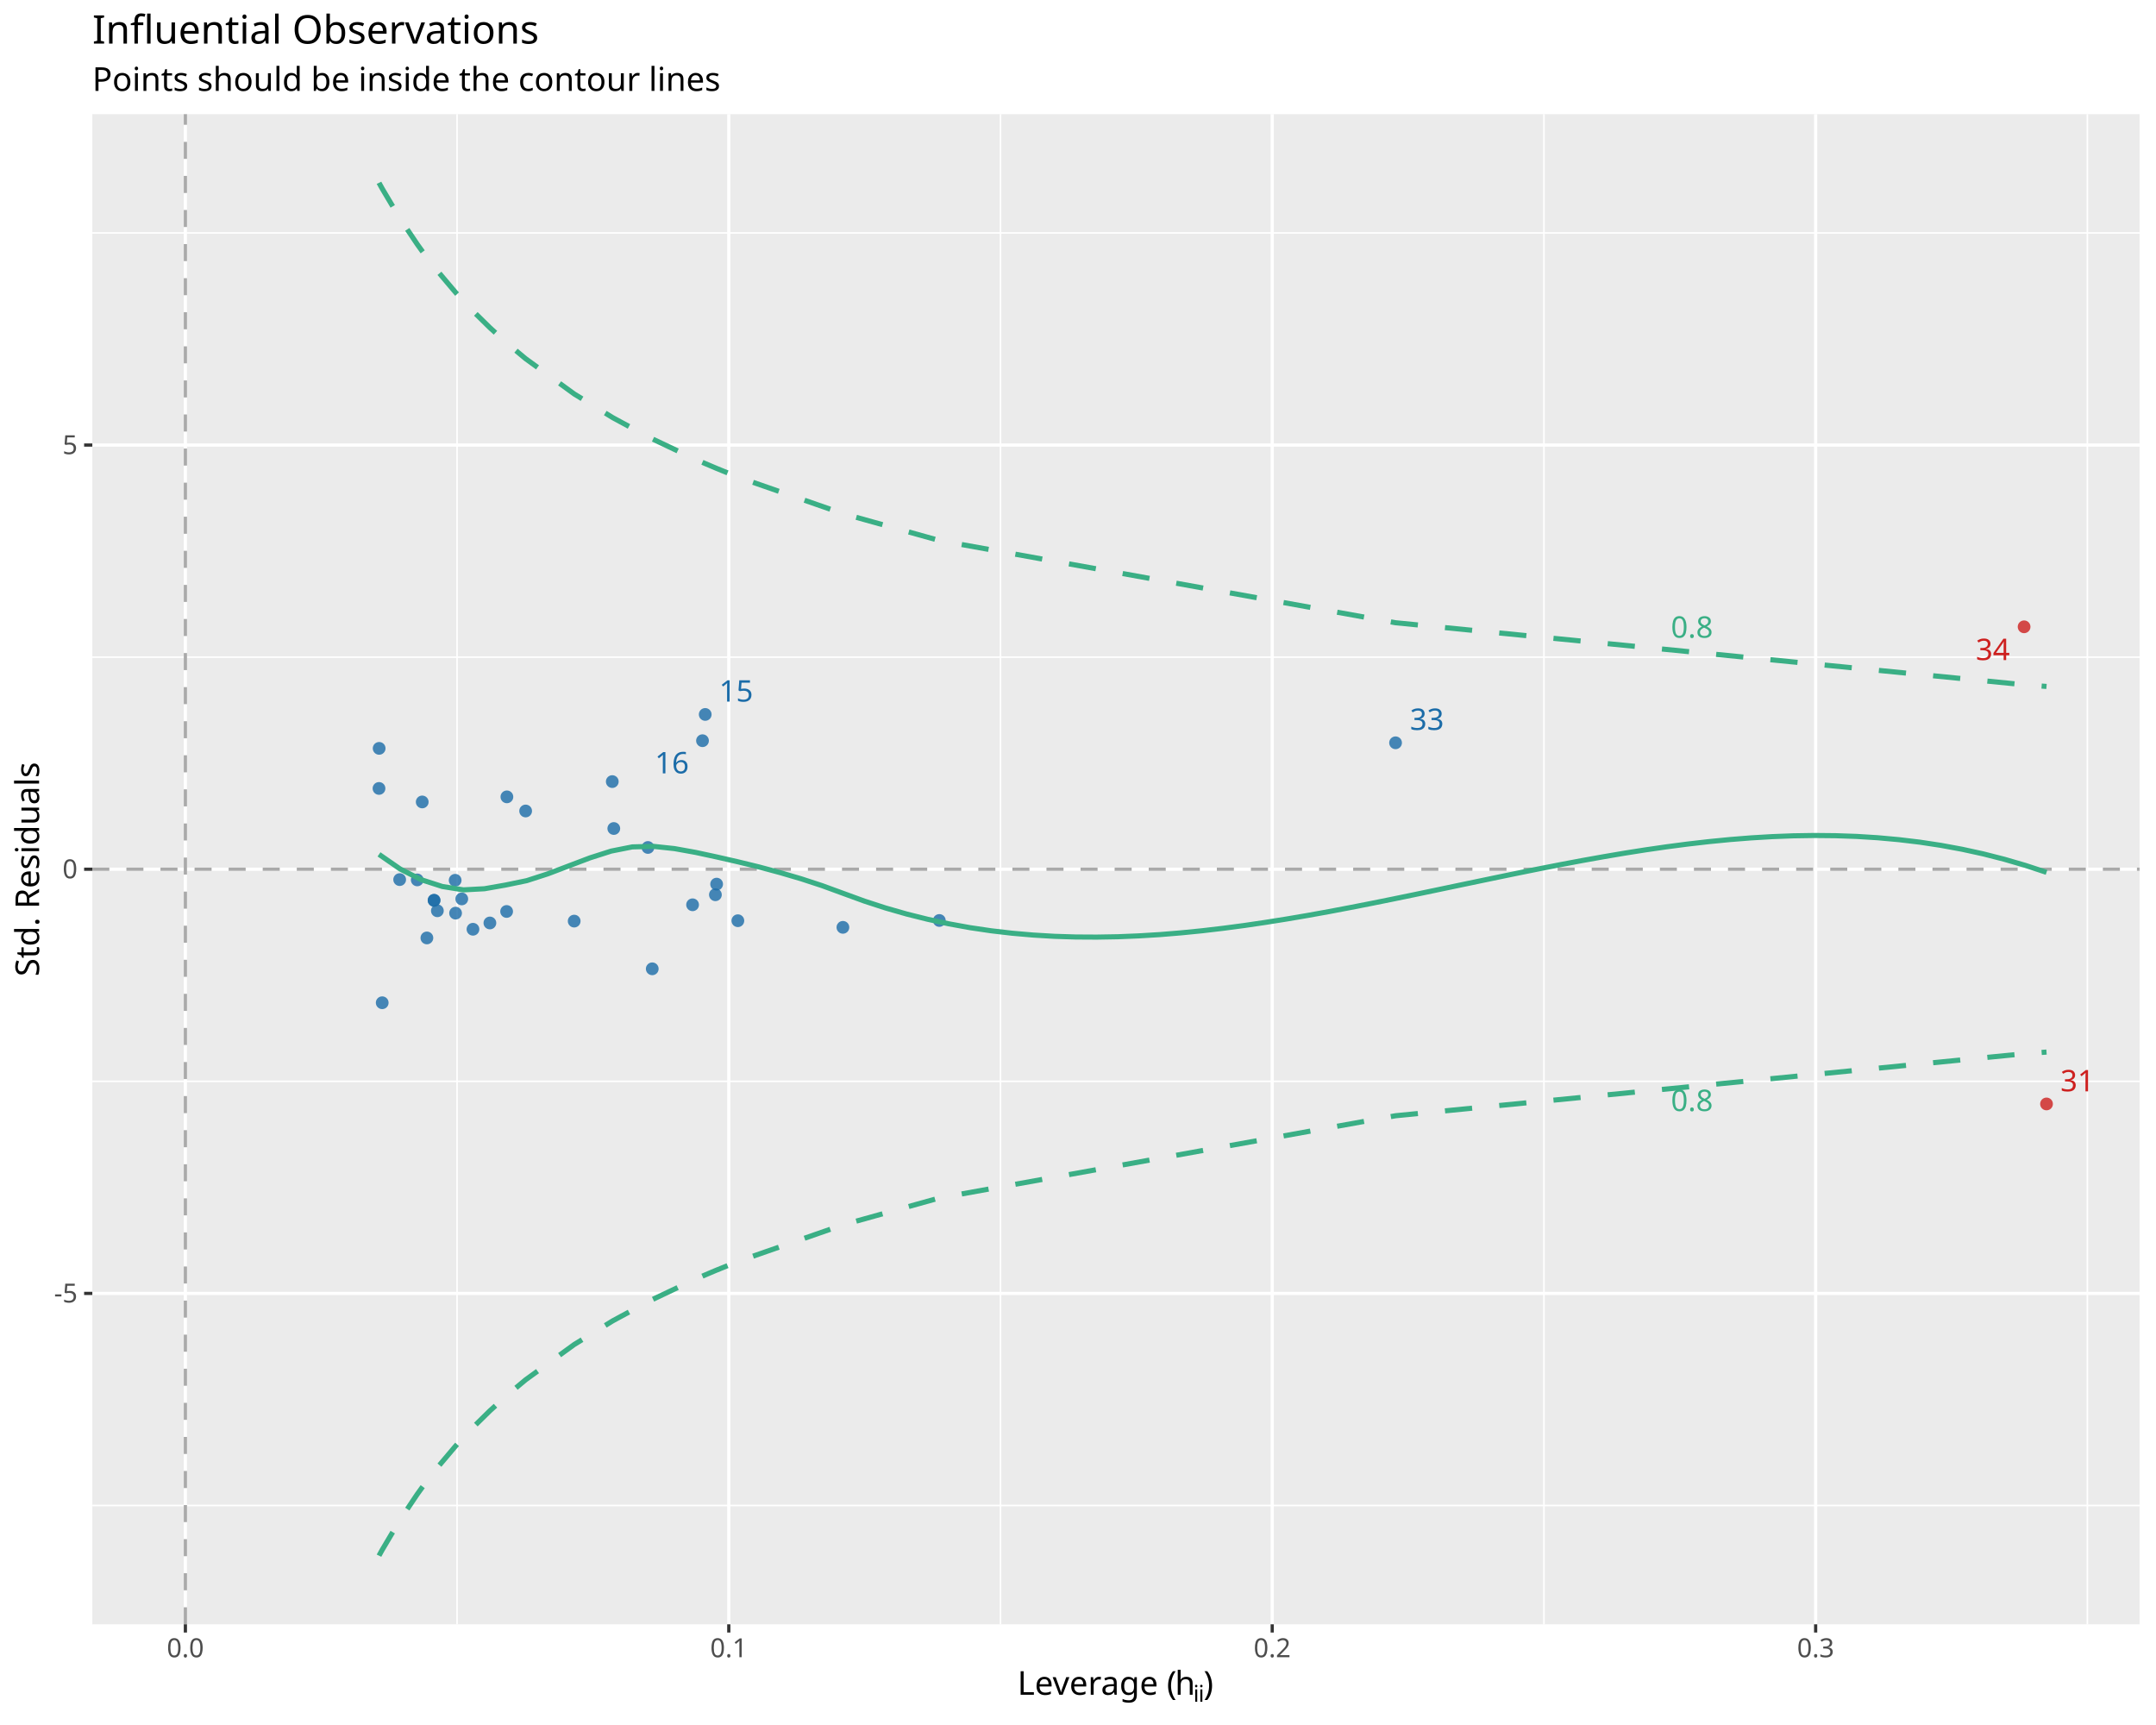
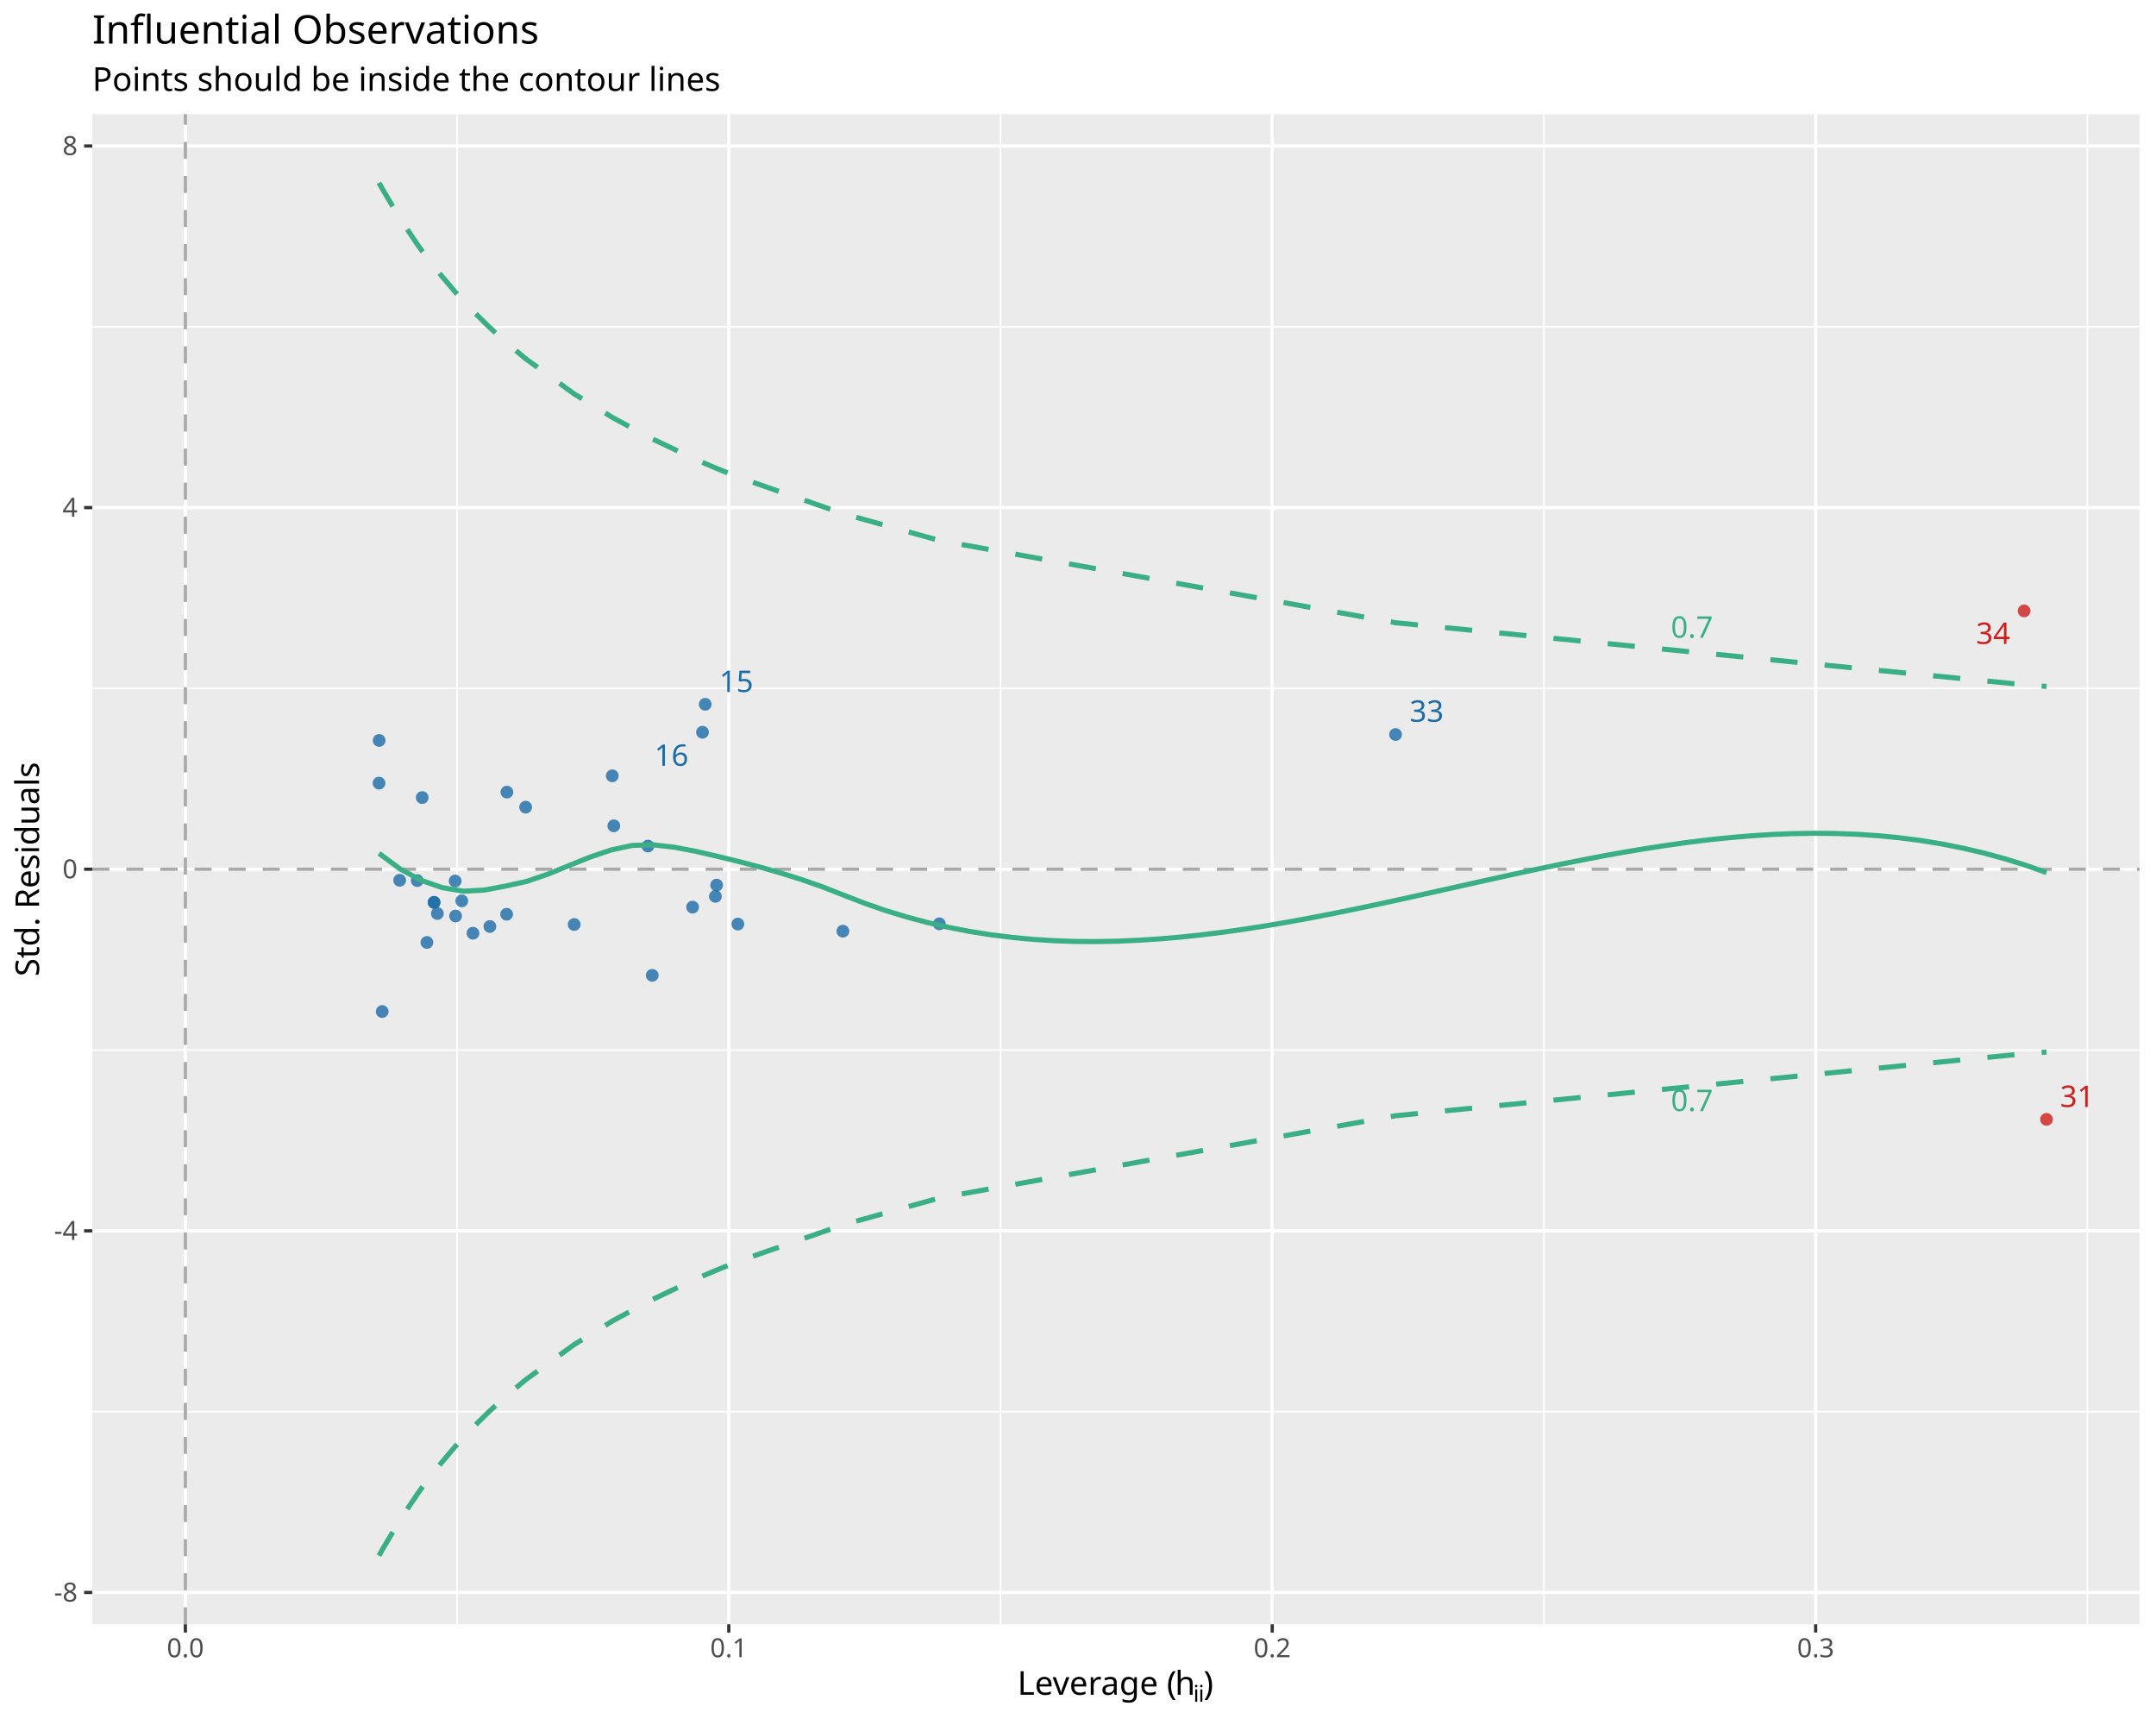
<svg xmlns="http://www.w3.org/2000/svg" class="svglite" data-engine-version="2.0" width="720.00pt" height="576.00pt" viewBox="0 0 720.00 576.00">
  <defs>
    <style type="text/css">
    .svglite line, .svglite polyline, .svglite polygon, .svglite path, .svglite rect, .svglite circle {
      fill: none;
      stroke: #000000;
      stroke-linecap: round;
      stroke-linejoin: round;
      stroke-miterlimit: 10.00;
    }
  </style>
  </defs>
  <rect width="100%" height="100%" style="stroke: none; fill: #FFFFFF;" />
  <defs>
    <clipPath id="cpMC4wMHw3MjAuMDB8MC4wMHw1NzYuMDA=">
      <rect x="0.00" y="0.00" width="720.00" height="576.00" />
    </clipPath>
  </defs>
  <g clip-path="url(#cpMC4wMHw3MjAuMDB8MC4wMHw1NzYuMDA=)">
    <rect x="0.00" y="0.00" width="720.00" height="576.00" style="stroke-width: 1.07; stroke: #FFFFFF; fill: #FFFFFF;" />
  </g>
  <defs>
    <clipPath id="cpMzAuODN8NzE0LjUyfDM4LjEyfDU0Mi4zOQ==">
      <rect x="30.83" y="38.12" width="683.69" height="504.27" />
    </clipPath>
  </defs>
  <g clip-path="url(#cpMzAuODN8NzE0LjUyfDM4LjEyfDU0Mi4zOQ==)">
    <rect x="30.83" y="38.12" width="683.69" height="504.27" style="stroke-width: 1.07; stroke: none; fill: #EBEBEB;" />
-     <polyline points="30.83,502.71 714.52,502.71 " style="stroke-width: 0.53; stroke: #FFFFFF; stroke-linecap: butt;" />
-     <polyline points="30.83,361.07 714.52,361.07 " style="stroke-width: 0.53; stroke: #FFFFFF; stroke-linecap: butt;" />
-     <polyline points="30.83,219.43 714.52,219.43 " style="stroke-width: 0.53; stroke: #FFFFFF; stroke-linecap: butt;" />
-     <polyline points="30.83,77.79 714.52,77.79 " style="stroke-width: 0.53; stroke: #FFFFFF; stroke-linecap: butt;" />
+     <polyline points="30.83,471.38 714.52,471.38 " style="stroke-width: 0.53; stroke: #FFFFFF; stroke-linecap: butt;" />
+     <polyline points="30.83,350.63 714.52,350.63 " style="stroke-width: 0.53; stroke: #FFFFFF; stroke-linecap: butt;" />
+     <polyline points="30.83,229.87 714.52,229.87 " style="stroke-width: 0.53; stroke: #FFFFFF; stroke-linecap: butt;" />
+     <polyline points="30.83,109.12 714.52,109.12 " style="stroke-width: 0.53; stroke: #FFFFFF; stroke-linecap: butt;" />
    <polyline points="152.64,542.39 152.64,38.12 " style="stroke-width: 0.53; stroke: #FFFFFF; stroke-linecap: butt;" />
    <polyline points="334.12,542.39 334.12,38.12 " style="stroke-width: 0.53; stroke: #FFFFFF; stroke-linecap: butt;" />
    <polyline points="515.60,542.39 515.60,38.12 " style="stroke-width: 0.53; stroke: #FFFFFF; stroke-linecap: butt;" />
    <polyline points="697.08,542.39 697.08,38.12 " style="stroke-width: 0.53; stroke: #FFFFFF; stroke-linecap: butt;" />
-     <polyline points="30.83,431.89 714.52,431.89 " style="stroke-width: 1.07; stroke: #FFFFFF; stroke-linecap: butt;" />
+     <polyline points="30.83,531.75 714.52,531.75 " style="stroke-width: 1.07; stroke: #FFFFFF; stroke-linecap: butt;" />
+     <polyline points="30.83,411.00 714.52,411.00 " style="stroke-width: 1.07; stroke: #FFFFFF; stroke-linecap: butt;" />
    <polyline points="30.83,290.25 714.52,290.25 " style="stroke-width: 1.07; stroke: #FFFFFF; stroke-linecap: butt;" />
-     <polyline points="30.83,148.61 714.52,148.61 " style="stroke-width: 1.07; stroke: #FFFFFF; stroke-linecap: butt;" />
+     <polyline points="30.83,169.50 714.52,169.50 " style="stroke-width: 1.07; stroke: #FFFFFF; stroke-linecap: butt;" />
+     <polyline points="30.83,48.75 714.52,48.75 " style="stroke-width: 1.07; stroke: #FFFFFF; stroke-linecap: butt;" />
    <polyline points="61.91,542.39 61.91,38.12 " style="stroke-width: 1.07; stroke: #FFFFFF; stroke-linecap: butt;" />
    <polyline points="243.38,542.39 243.38,38.12 " style="stroke-width: 1.07; stroke: #FFFFFF; stroke-linecap: butt;" />
    <polyline points="424.86,542.39 424.86,38.12 " style="stroke-width: 1.07; stroke: #FFFFFF; stroke-linecap: butt;" />
    <polyline points="606.34,542.39 606.34,38.12 " style="stroke-width: 1.07; stroke: #FFFFFF; stroke-linecap: butt;" />
-     <circle cx="144.96" cy="300.63" r="2.13" style="stroke-width: 0.00; stroke: none; fill: #1B6CA8; fill-opacity: 0.80;" />
-     <circle cx="144.96" cy="300.63" r="2.13" style="stroke-width: 0.00; stroke: none; fill: #1B6CA8; fill-opacity: 0.80;" />
-     <circle cx="157.95" cy="310.29" r="2.13" style="stroke-width: 0.00; stroke: none; fill: #1B6CA8; fill-opacity: 0.80;" />
-     <circle cx="141.00" cy="267.78" r="2.13" style="stroke-width: 0.00; stroke: none; fill: #1B6CA8; fill-opacity: 0.80;" />
-     <circle cx="126.57" cy="263.27" r="2.13" style="stroke-width: 0.00; stroke: none; fill: #1B6CA8; fill-opacity: 0.80;" />
-     <circle cx="204.98" cy="276.65" r="2.13" style="stroke-width: 0.00; stroke: none; fill: #1B6CA8; fill-opacity: 0.80;" />
-     <circle cx="239.32" cy="295.22" r="2.13" style="stroke-width: 0.00; stroke: none; fill: #1B6CA8; fill-opacity: 0.80;" />
-     <circle cx="216.38" cy="282.98" r="2.13" style="stroke-width: 0.00; stroke: none; fill: #1B6CA8; fill-opacity: 0.80;" />
-     <circle cx="154.21" cy="300.16" r="2.13" style="stroke-width: 0.00; stroke: none; fill: #1B6CA8; fill-opacity: 0.80;" />
-     <circle cx="146.06" cy="304.12" r="2.13" style="stroke-width: 0.00; stroke: none; fill: #1B6CA8; fill-opacity: 0.80;" />
-     <circle cx="169.19" cy="304.35" r="2.13" style="stroke-width: 0.00; stroke: none; fill: #1B6CA8; fill-opacity: 0.80;" />
-     <circle cx="139.34" cy="293.81" r="2.13" style="stroke-width: 0.00; stroke: none; fill: #1B6CA8; fill-opacity: 0.80;" />
-     <circle cx="133.47" cy="293.71" r="2.13" style="stroke-width: 0.00; stroke: none; fill: #1B6CA8; fill-opacity: 0.80;" />
-     <circle cx="152.00" cy="293.94" r="2.13" style="stroke-width: 0.00; stroke: none; fill: #1B6CA8; fill-opacity: 0.80;" />
-     <circle cx="235.51" cy="238.56" r="2.13" style="stroke-width: 0.00; stroke: none; fill: #1B6CA8; fill-opacity: 0.80;" />
-     <circle cx="234.60" cy="247.33" r="2.13" style="stroke-width: 0.00; stroke: none; fill: #1B6CA8; fill-opacity: 0.80;" />
-     <circle cx="204.47" cy="260.98" r="2.13" style="stroke-width: 0.00; stroke: none; fill: #1B6CA8; fill-opacity: 0.80;" />
-     <circle cx="246.41" cy="307.44" r="2.13" style="stroke-width: 0.00; stroke: none; fill: #1B6CA8; fill-opacity: 0.80;" />
-     <circle cx="231.29" cy="302.12" r="2.13" style="stroke-width: 0.00; stroke: none; fill: #1B6CA8; fill-opacity: 0.80;" />
-     <circle cx="281.49" cy="309.65" r="2.13" style="stroke-width: 0.00; stroke: none; fill: #1B6CA8; fill-opacity: 0.80;" />
-     <circle cx="163.60" cy="308.19" r="2.13" style="stroke-width: 0.00; stroke: none; fill: #1B6CA8; fill-opacity: 0.80;" />
-     <circle cx="169.28" cy="266.08" r="2.13" style="stroke-width: 0.00; stroke: none; fill: #1B6CA8; fill-opacity: 0.80;" />
-     <circle cx="175.54" cy="270.80" r="2.13" style="stroke-width: 0.00; stroke: none; fill: #1B6CA8; fill-opacity: 0.80;" />
-     <circle cx="238.91" cy="298.77" r="2.13" style="stroke-width: 0.00; stroke: none; fill: #1B6CA8; fill-opacity: 0.80;" />
-     <circle cx="126.62" cy="249.89" r="2.13" style="stroke-width: 0.00; stroke: none; fill: #1B6CA8; fill-opacity: 0.80;" />
-     <circle cx="191.75" cy="307.57" r="2.13" style="stroke-width: 0.00; stroke: none; fill: #1B6CA8; fill-opacity: 0.80;" />
-     <circle cx="152.14" cy="304.91" r="2.13" style="stroke-width: 0.00; stroke: none; fill: #1B6CA8; fill-opacity: 0.80;" />
-     <circle cx="217.82" cy="323.50" r="2.13" style="stroke-width: 0.00; stroke: none; fill: #1B6CA8; fill-opacity: 0.80;" />
-     <circle cx="313.69" cy="307.36" r="2.13" style="stroke-width: 0.00; stroke: none; fill: #1B6CA8; fill-opacity: 0.80;" />
-     <circle cx="127.64" cy="334.83" r="2.13" style="stroke-width: 0.00; stroke: none; fill: #1B6CA8; fill-opacity: 0.80;" />
-     <circle cx="683.44" cy="368.62" r="2.13" style="stroke-width: 0.00; stroke: none; fill: #CD201F; fill-opacity: 0.80;" />
-     <circle cx="142.56" cy="313.19" r="2.13" style="stroke-width: 0.00; stroke: none; fill: #1B6CA8; fill-opacity: 0.80;" />
-     <circle cx="466.05" cy="248.03" r="2.13" style="stroke-width: 0.00; stroke: none; fill: #1B6CA8; fill-opacity: 0.80;" />
-     <circle cx="675.95" cy="209.30" r="2.13" style="stroke-width: 0.00; stroke: none; fill: #CD201F; fill-opacity: 0.80;" />
+     <circle cx="144.96" cy="301.31" r="2.13" style="stroke-width: 0.00; stroke: none; fill: #1B6CA8; fill-opacity: 0.80;" />
+     <circle cx="144.96" cy="301.31" r="2.13" style="stroke-width: 0.00; stroke: none; fill: #1B6CA8; fill-opacity: 0.80;" />
+     <circle cx="157.95" cy="311.61" r="2.13" style="stroke-width: 0.00; stroke: none; fill: #1B6CA8; fill-opacity: 0.80;" />
+     <circle cx="141.00" cy="266.31" r="2.13" style="stroke-width: 0.00; stroke: none; fill: #1B6CA8; fill-opacity: 0.80;" />
+     <circle cx="126.57" cy="261.50" r="2.13" style="stroke-width: 0.00; stroke: none; fill: #1B6CA8; fill-opacity: 0.80;" />
+     <circle cx="204.98" cy="275.76" r="2.13" style="stroke-width: 0.00; stroke: none; fill: #1B6CA8; fill-opacity: 0.80;" />
+     <circle cx="239.32" cy="295.55" r="2.13" style="stroke-width: 0.00; stroke: none; fill: #1B6CA8; fill-opacity: 0.80;" />
+     <circle cx="216.38" cy="282.51" r="2.13" style="stroke-width: 0.00; stroke: none; fill: #1B6CA8; fill-opacity: 0.80;" />
+     <circle cx="154.21" cy="300.81" r="2.13" style="stroke-width: 0.00; stroke: none; fill: #1B6CA8; fill-opacity: 0.80;" />
+     <circle cx="146.06" cy="305.03" r="2.13" style="stroke-width: 0.00; stroke: none; fill: #1B6CA8; fill-opacity: 0.80;" />
+     <circle cx="169.19" cy="305.28" r="2.13" style="stroke-width: 0.00; stroke: none; fill: #1B6CA8; fill-opacity: 0.80;" />
+     <circle cx="139.34" cy="294.04" r="2.13" style="stroke-width: 0.00; stroke: none; fill: #1B6CA8; fill-opacity: 0.80;" />
+     <circle cx="133.47" cy="293.94" r="2.13" style="stroke-width: 0.00; stroke: none; fill: #1B6CA8; fill-opacity: 0.80;" />
+     <circle cx="152.00" cy="294.18" r="2.13" style="stroke-width: 0.00; stroke: none; fill: #1B6CA8; fill-opacity: 0.80;" />
+     <circle cx="235.51" cy="235.17" r="2.13" style="stroke-width: 0.00; stroke: none; fill: #1B6CA8; fill-opacity: 0.80;" />
+     <circle cx="234.60" cy="244.51" r="2.13" style="stroke-width: 0.00; stroke: none; fill: #1B6CA8; fill-opacity: 0.80;" />
+     <circle cx="204.47" cy="259.06" r="2.13" style="stroke-width: 0.00; stroke: none; fill: #1B6CA8; fill-opacity: 0.80;" />
+     <circle cx="246.41" cy="308.56" r="2.13" style="stroke-width: 0.00; stroke: none; fill: #1B6CA8; fill-opacity: 0.80;" />
+     <circle cx="231.29" cy="302.90" r="2.13" style="stroke-width: 0.00; stroke: none; fill: #1B6CA8; fill-opacity: 0.80;" />
+     <circle cx="281.49" cy="310.93" r="2.13" style="stroke-width: 0.00; stroke: none; fill: #1B6CA8; fill-opacity: 0.80;" />
+     <circle cx="163.60" cy="309.37" r="2.13" style="stroke-width: 0.00; stroke: none; fill: #1B6CA8; fill-opacity: 0.80;" />
+     <circle cx="169.28" cy="264.50" r="2.13" style="stroke-width: 0.00; stroke: none; fill: #1B6CA8; fill-opacity: 0.80;" />
+     <circle cx="175.54" cy="269.52" r="2.13" style="stroke-width: 0.00; stroke: none; fill: #1B6CA8; fill-opacity: 0.80;" />
+     <circle cx="238.91" cy="299.32" r="2.13" style="stroke-width: 0.00; stroke: none; fill: #1B6CA8; fill-opacity: 0.80;" />
+     <circle cx="126.62" cy="247.24" r="2.13" style="stroke-width: 0.00; stroke: none; fill: #1B6CA8; fill-opacity: 0.80;" />
+     <circle cx="191.75" cy="308.70" r="2.13" style="stroke-width: 0.00; stroke: none; fill: #1B6CA8; fill-opacity: 0.80;" />
+     <circle cx="152.14" cy="305.87" r="2.13" style="stroke-width: 0.00; stroke: none; fill: #1B6CA8; fill-opacity: 0.80;" />
+     <circle cx="217.82" cy="325.68" r="2.13" style="stroke-width: 0.00; stroke: none; fill: #1B6CA8; fill-opacity: 0.80;" />
+     <circle cx="313.69" cy="308.48" r="2.13" style="stroke-width: 0.00; stroke: none; fill: #1B6CA8; fill-opacity: 0.80;" />
+     <circle cx="127.64" cy="337.76" r="2.13" style="stroke-width: 0.00; stroke: none; fill: #1B6CA8; fill-opacity: 0.80;" />
+     <circle cx="683.44" cy="373.77" r="2.13" style="stroke-width: 0.00; stroke: none; fill: #CD201F; fill-opacity: 0.80;" />
+     <circle cx="142.56" cy="314.70" r="2.13" style="stroke-width: 0.00; stroke: none; fill: #1B6CA8; fill-opacity: 0.80;" />
+     <circle cx="466.05" cy="245.26" r="2.13" style="stroke-width: 0.00; stroke: none; fill: #1B6CA8; fill-opacity: 0.80;" />
+     <circle cx="675.95" cy="203.99" r="2.13" style="stroke-width: 0.00; stroke: none; fill: #CD201F; fill-opacity: 0.80;" />
    <line x1="61.91" y1="542.39" x2="61.91" y2="38.12" style="stroke-width: 1.07; stroke: #A9A9A9; stroke-dasharray: 5.69,5.69; stroke-linecap: butt;" />
    <line x1="30.83" y1="290.25" x2="714.52" y2="290.25" style="stroke-width: 1.07; stroke: #A9A9A9; stroke-dasharray: 5.69,5.69; stroke-linecap: butt;" />
-     <polyline points="126.57,285.28 133.62,290.16 140.66,293.74 147.71,296.01 154.76,297.14 161.81,296.76 168.86,295.52 175.91,294.06 182.96,291.78 190.01,289.11 197.06,286.44 204.11,284.19 211.16,282.79 218.20,282.61 225.25,283.36 232.30,284.63 239.35,286.15 246.40,287.76 253.45,289.48 260.50,291.37 267.55,293.44 274.60,295.75 281.65,298.33 288.70,300.90 295.74,303.19 302.79,305.21 309.84,306.97 316.89,308.48 323.94,309.76 330.99,310.80 338.04,311.62 345.09,312.23 352.14,312.65 359.19,312.87 366.23,312.91 373.28,312.79 380.33,312.50 387.38,312.07 394.43,311.49 401.48,310.79 408.53,309.96 415.58,309.03 422.63,307.99 429.68,306.87 436.73,305.67 443.77,304.40 450.82,303.06 457.87,301.68 464.92,300.26 471.97,298.81 479.02,297.34 486.07,295.86 493.12,294.39 500.17,292.92 507.22,291.47 514.27,290.05 521.31,288.68 528.36,287.35 535.41,286.09 542.46,284.89 549.51,283.78 556.56,282.76 563.61,281.84 570.66,281.03 577.71,280.34 584.76,279.78 591.81,279.36 598.85,279.09 605.90,278.98 612.95,279.05 620.00,279.29 627.05,279.73 634.10,280.37 641.15,281.21 648.20,282.28 655.25,283.58 662.30,285.12 669.35,286.92 676.39,288.97 683.44,291.29 " style="stroke-width: 1.71; stroke: #3AAF85; stroke-linecap: butt;" />
-     <text x="665.51" y="220.41" text-anchor="middle" style="font-size: 9.96px; fill: #CD201F; font-family: sans;" textLength="11.08px" lengthAdjust="spacingAndGlyphs">34</text>
-     <text x="693.77" y="364.41" text-anchor="middle" style="font-size: 9.96px; fill: #CD201F; font-family: sans;" textLength="11.08px" lengthAdjust="spacingAndGlyphs">31</text>
-     <text x="476.54" y="243.73" text-anchor="middle" style="font-size: 9.96px; fill: #1B6CA8; font-family: sans;" textLength="11.08px" lengthAdjust="spacingAndGlyphs">33</text>
-     <text x="245.83" y="234.27" text-anchor="middle" style="font-size: 9.96px; fill: #1B6CA8; font-family: sans;" textLength="11.08px" lengthAdjust="spacingAndGlyphs">15</text>
-     <text x="224.38" y="258.24" text-anchor="middle" style="font-size: 9.96px; fill: #1B6CA8; font-family: sans;" textLength="11.08px" lengthAdjust="spacingAndGlyphs">16</text>
+     <polyline points="126.57,284.95 133.62,290.15 140.66,293.97 147.71,296.39 154.76,297.59 161.81,297.19 168.86,295.87 175.91,294.31 182.96,291.89 190.01,289.03 197.06,286.19 204.11,283.80 211.16,282.30 218.20,282.11 225.25,282.91 232.30,284.26 239.35,285.88 246.40,287.59 253.45,289.43 260.50,291.44 267.55,293.65 274.60,296.11 281.65,298.86 288.70,301.60 295.74,304.04 302.79,306.19 309.84,308.07 316.89,309.68 323.94,311.04 330.99,312.15 338.04,313.02 345.09,313.68 352.14,314.12 359.19,314.36 366.23,314.40 373.28,314.27 380.33,313.96 387.38,313.50 394.43,312.89 401.48,312.13 408.53,311.26 415.58,310.26 422.63,309.16 429.68,307.96 436.73,306.68 443.77,305.32 450.82,303.91 457.87,302.43 464.92,300.92 471.97,299.37 479.02,297.81 486.07,296.23 493.12,294.66 500.17,293.09 507.22,291.55 514.27,290.04 521.31,288.57 528.36,287.16 535.41,285.81 542.46,284.54 549.51,283.36 556.56,282.27 563.61,281.28 570.66,280.42 577.71,279.69 584.76,279.09 591.81,278.64 598.85,278.36 605.90,278.24 612.95,278.31 620.00,278.57 627.05,279.04 634.10,279.72 641.15,280.62 648.20,281.76 655.25,283.15 662.30,284.79 669.35,286.70 676.39,288.88 683.44,291.36 " style="stroke-width: 1.71; stroke: #3AAF85; stroke-linecap: butt;" />
+     <text x="665.61" y="215.02" text-anchor="middle" style="font-size: 9.96px; fill: #CD201F; font-family: sans;" textLength="11.08px" lengthAdjust="spacingAndGlyphs">34</text>
+     <text x="693.67" y="369.63" text-anchor="middle" style="font-size: 9.96px; fill: #CD201F; font-family: sans;" textLength="11.08px" lengthAdjust="spacingAndGlyphs">31</text>
+     <text x="476.44" y="241.00" text-anchor="middle" style="font-size: 9.96px; fill: #1B6CA8; font-family: sans;" textLength="11.08px" lengthAdjust="spacingAndGlyphs">33</text>
+     <text x="245.89" y="231.06" text-anchor="middle" style="font-size: 9.96px; fill: #1B6CA8; font-family: sans;" textLength="11.08px" lengthAdjust="spacingAndGlyphs">15</text>
+     <text x="224.23" y="255.72" text-anchor="middle" style="font-size: 9.96px; fill: #1B6CA8; font-family: sans;" textLength="11.08px" lengthAdjust="spacingAndGlyphs">16</text>
    <polyline points="126.57,61.04 126.62,61.14 127.64,62.99 133.47,72.81 139.34,81.56 141.00,83.87 142.56,85.96 144.96,89.07 144.96,89.07 146.06,90.45 152.00,97.48 152.14,97.64 154.21,99.92 157.95,103.87 163.60,109.42 169.19,114.49 169.28,114.56 175.54,119.78 191.75,131.54 204.47,139.36 204.98,139.65 216.38,145.81 217.82,146.54 231.29,152.93 234.60,154.39 235.51,154.79 238.91,156.23 239.32,156.41 246.41,159.29 281.49,171.50 313.69,180.48 466.05,207.94 675.95,228.64 683.44,229.21 " style="stroke-width: 1.71; stroke: #3AAF85; stroke-dasharray: 9.10,9.10; stroke-linecap: butt;" />
    <polyline points="126.57,519.46 126.62,519.36 127.64,517.51 133.47,507.69 139.34,498.94 141.00,496.64 142.56,494.54 144.96,491.44 144.96,491.44 146.06,490.05 152.00,483.02 152.14,482.86 154.21,480.58 157.95,476.63 163.60,471.08 169.19,466.02 169.28,465.94 175.54,460.72 191.75,448.96 204.47,441.14 204.98,440.85 216.38,434.69 217.82,433.96 231.29,427.57 234.60,426.11 235.51,425.71 238.91,424.27 239.32,424.10 246.41,421.22 281.49,409.00 313.69,400.02 466.05,372.56 675.95,351.86 683.44,351.30 " style="stroke-width: 1.71; stroke: #3AAF85; stroke-dasharray: 9.10,9.10; stroke-linecap: butt;" />
-     <text x="572.07" y="212.94" text-anchor="end" style="font-size: 9.96px; fill: #3AAF85; font-family: sans;" textLength="13.84px" lengthAdjust="spacingAndGlyphs">0.8</text>
-     <text x="572.07" y="370.99" text-anchor="end" style="font-size: 9.96px; fill: #3AAF85; font-family: sans;" textLength="13.84px" lengthAdjust="spacingAndGlyphs">0.8</text>
+     <text x="572.07" y="212.94" text-anchor="end" style="font-size: 9.96px; fill: #3AAF85; font-family: sans;" textLength="13.84px" lengthAdjust="spacingAndGlyphs">0.7</text>
+     <text x="572.07" y="370.99" text-anchor="end" style="font-size: 9.96px; fill: #3AAF85; font-family: sans;" textLength="13.84px" lengthAdjust="spacingAndGlyphs">0.7</text>
  </g>
  <g clip-path="url(#cpMC4wMHw3MjAuMDB8MC4wMHw1NzYuMDA=)">
-     <text x="25.90" y="434.92" text-anchor="end" style="font-size: 8.80px; fill: #4D4D4D; font-family: sans;" textLength="7.82px" lengthAdjust="spacingAndGlyphs">-5</text>
+     <text x="25.90" y="534.78" text-anchor="end" style="font-size: 8.80px; fill: #4D4D4D; font-family: sans;" textLength="7.82px" lengthAdjust="spacingAndGlyphs">-8</text>
+     <text x="25.90" y="414.03" text-anchor="end" style="font-size: 8.80px; fill: #4D4D4D; font-family: sans;" textLength="7.82px" lengthAdjust="spacingAndGlyphs">-4</text>
    <text x="25.90" y="293.28" text-anchor="end" style="font-size: 8.80px; fill: #4D4D4D; font-family: sans;" textLength="4.89px" lengthAdjust="spacingAndGlyphs">0</text>
-     <text x="25.90" y="151.64" text-anchor="end" style="font-size: 8.80px; fill: #4D4D4D; font-family: sans;" textLength="4.89px" lengthAdjust="spacingAndGlyphs">5</text>
-     <polyline points="28.09,431.89 30.83,431.89 " style="stroke-width: 1.07; stroke: #333333; stroke-linecap: butt;" />
+     <text x="25.90" y="172.53" text-anchor="end" style="font-size: 8.80px; fill: #4D4D4D; font-family: sans;" textLength="4.89px" lengthAdjust="spacingAndGlyphs">4</text>
+     <text x="25.90" y="51.77" text-anchor="end" style="font-size: 8.80px; fill: #4D4D4D; font-family: sans;" textLength="4.89px" lengthAdjust="spacingAndGlyphs">8</text>
+     <polyline points="28.09,531.75 30.83,531.75 " style="stroke-width: 1.07; stroke: #333333; stroke-linecap: butt;" />
+     <polyline points="28.09,411.00 30.83,411.00 " style="stroke-width: 1.07; stroke: #333333; stroke-linecap: butt;" />
    <polyline points="28.09,290.25 30.83,290.25 " style="stroke-width: 1.07; stroke: #333333; stroke-linecap: butt;" />
-     <polyline points="28.09,148.61 30.83,148.61 " style="stroke-width: 1.07; stroke: #333333; stroke-linecap: butt;" />
+     <polyline points="28.09,169.50 30.83,169.50 " style="stroke-width: 1.07; stroke: #333333; stroke-linecap: butt;" />
+     <polyline points="28.09,48.75 30.83,48.75 " style="stroke-width: 1.07; stroke: #333333; stroke-linecap: butt;" />
    <polyline points="61.91,545.12 61.91,542.39 " style="stroke-width: 1.07; stroke: #333333; stroke-linecap: butt;" />
    <polyline points="243.38,545.12 243.38,542.39 " style="stroke-width: 1.07; stroke: #333333; stroke-linecap: butt;" />
    <polyline points="424.86,545.12 424.86,542.39 " style="stroke-width: 1.07; stroke: #333333; stroke-linecap: butt;" />
    <polyline points="606.34,545.12 606.34,542.39 " style="stroke-width: 1.07; stroke: #333333; stroke-linecap: butt;" />
    <text x="61.91" y="553.37" text-anchor="middle" style="font-size: 8.80px; fill: #4D4D4D; font-family: sans;" textLength="12.23px" lengthAdjust="spacingAndGlyphs">0.0</text>
    <text x="243.38" y="553.37" text-anchor="middle" style="font-size: 8.80px; fill: #4D4D4D; font-family: sans;" textLength="12.23px" lengthAdjust="spacingAndGlyphs">0.1</text>
    <text x="424.86" y="553.37" text-anchor="middle" style="font-size: 8.80px; fill: #4D4D4D; font-family: sans;" textLength="12.23px" lengthAdjust="spacingAndGlyphs">0.2</text>
    <text x="606.34" y="553.37" text-anchor="middle" style="font-size: 8.80px; fill: #4D4D4D; font-family: sans;" textLength="12.23px" lengthAdjust="spacingAndGlyphs">0.3</text>
    <text x="339.78" y="565.91" style="font-size: 11.00px; font-family: sans;" textLength="52.60px" lengthAdjust="spacingAndGlyphs">Leverage (</text>
    <text x="392.37" y="565.91" style="font-size: 11.00px; font-family: sans;" textLength="6.12px" lengthAdjust="spacingAndGlyphs">h</text>
    <text x="398.49" y="568.24" style="font-size: 7.70px; font-family: sans;" textLength="1.71px" lengthAdjust="spacingAndGlyphs">i</text>
    <text x="400.20" y="568.24" style="font-size: 7.70px; font-family: sans;" textLength="1.71px" lengthAdjust="spacingAndGlyphs">i</text>
    <text x="401.91" y="565.91" style="font-size: 11.00px; font-family: sans;" textLength="3.66px" lengthAdjust="spacingAndGlyphs">)</text>
    <text transform="translate(13.05,290.25) rotate(-90)" text-anchor="middle" style="font-size: 11.00px; font-family: sans;" textLength="70.94px" lengthAdjust="spacingAndGlyphs">Std. Residuals</text>
    <text x="30.83" y="30.35" style="font-size: 11.00px; font-family: sans;" textLength="196.92px" lengthAdjust="spacingAndGlyphs">Points should be inside the contour lines</text>
    <text x="30.83" y="14.56" style="font-size: 13.20px; font-family: sans;" textLength="137.96px" lengthAdjust="spacingAndGlyphs">Influential Observations</text>
  </g>
</svg>
